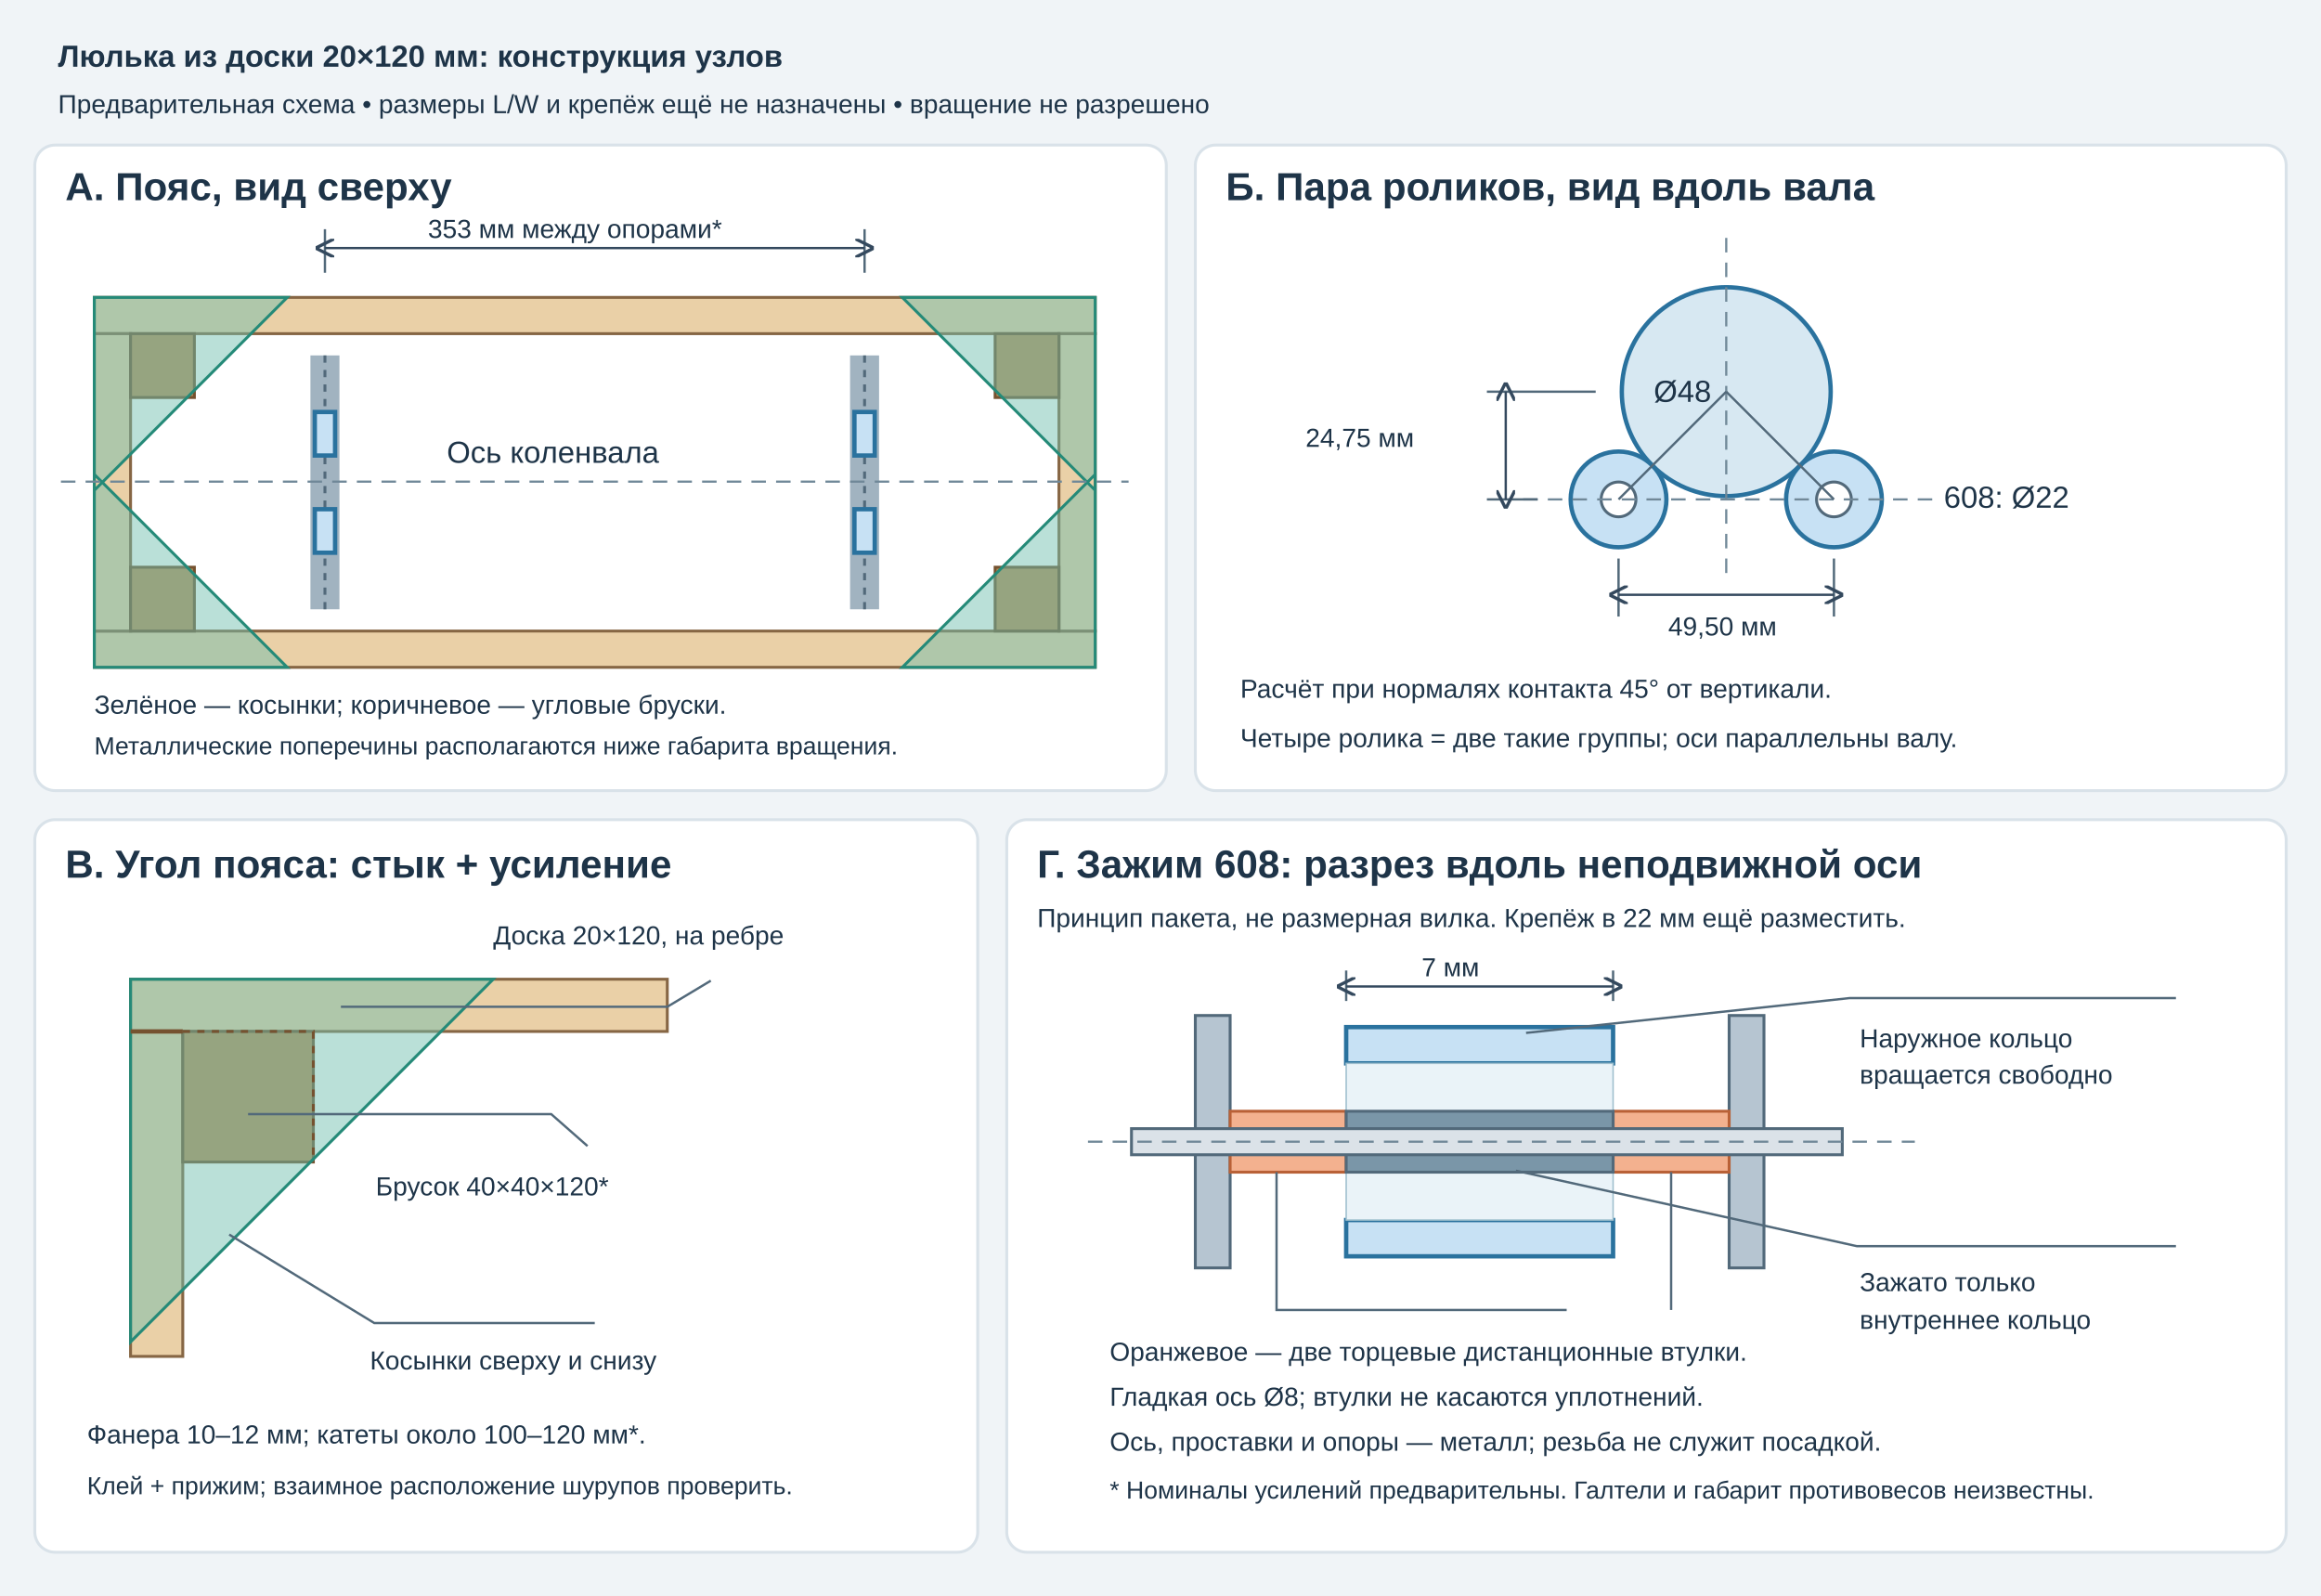
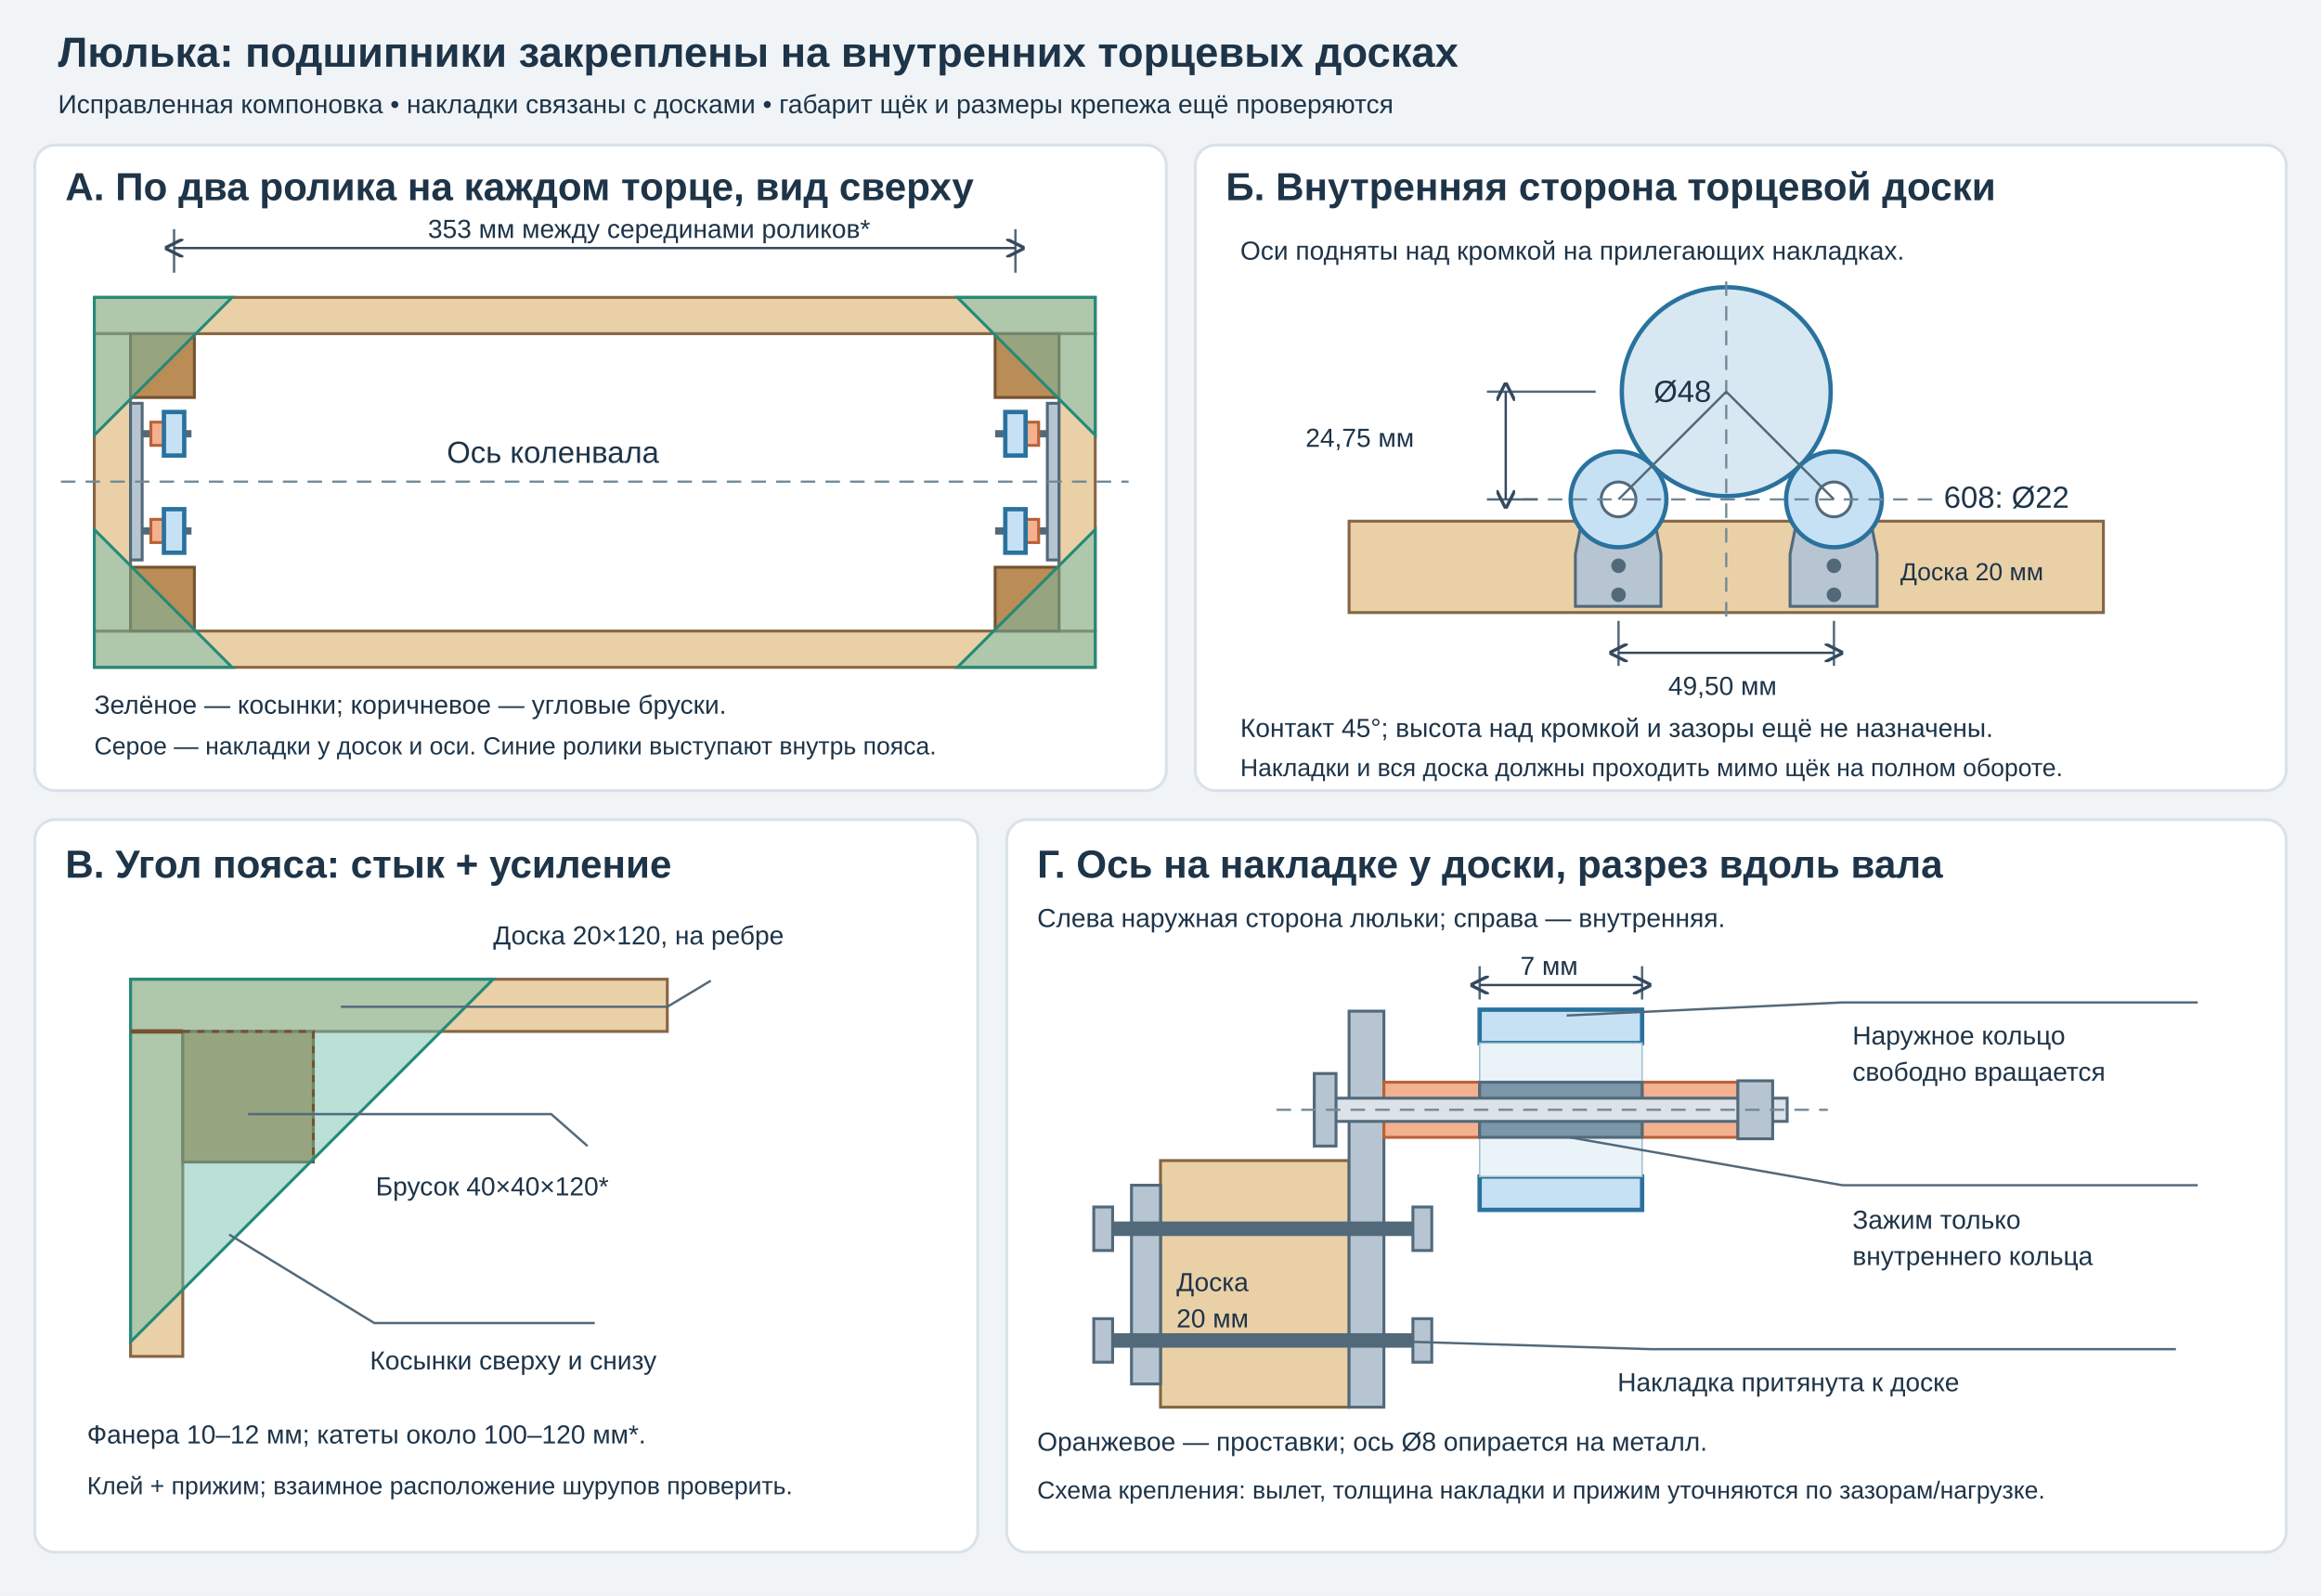
<svg xmlns="http://www.w3.org/2000/svg" width="1600" height="1100" viewBox="0 0 1600 1100" role="img" aria-labelledby="title desc">
  <defs>
    <marker id="arr" markerWidth="8" markerHeight="8" refX="4" refY="4" orient="auto-start-reverse">
      <path d="M0 0L8 4L0 8" fill="none" stroke="#34495e" stroke-width="1.4" />
    </marker>
    <style>
      text{font-family:Arial,DejaVu Sans,sans-serif;fill:#1e3448;font-size:21px}
-       .h{font-size:27px;font-weight:700}.small{font-size:18px}.tiny{font-size:17px}
+       .h{font-size:27px;font-weight:700}.small{font-size:18px}.tiny{font-size:17px}.title{font-size:29px;font-weight:700}
      .dim{stroke:#34495e;stroke-width:1.6;fill:none;marker-start:url(#arr);marker-end:url(#arr)}
      .lead{stroke:#52697a;stroke-width:1.6;fill:none}.axis{stroke:#708898;stroke-width:1.5;stroke-dasharray:10 7}
      .wood{fill:#ead0a7;stroke:#866644;stroke-width:2}.block{fill:#ba8c56;stroke:#755230;stroke-width:2}
      .ply{fill:#70bdad;fill-opacity:.48;stroke:#258a78;stroke-width:2}
      .metal{fill:#b6c5d1;stroke:#52697a;stroke-width:2}.bearing{fill:#c7e1f4;stroke:#2a729e;stroke-width:3}
      .sleeve{fill:#f3b18f;stroke:#b96137;stroke-width:2}.panel{fill:#fff;stroke:#d9e2e9;stroke-width:2}
    </style>
  </defs>
  <rect width="1600" height="1100" fill="#f0f4f7" />
-   <text x="40" y="46" font-size="32" font-weight="700">Люлька из доски 20×120 мм: конструкция узлов</text>
-   <text x="40" y="78" class="small">Предварительная схема • размеры L/W и крепёж ещё не назначены • вращение не разрешено</text>
+   <text x="40" y="46" class="title">Люлька: подшипники закреплены на внутренних торцевых досках</text>
+   <text x="40" y="78" class="small">Исправленная компоновка • накладки связаны с досками • габарит щёк и размеры крепежа ещё проверяются</text>
  <rect x="24" y="100" width="780" height="445" rx="14" class="panel" />
  <rect x="824" y="100" width="752" height="445" rx="14" class="panel" />
  <rect x="24" y="565" width="650" height="505" rx="14" class="panel" />
  <rect x="694" y="565" width="882" height="505" rx="14" class="panel" />
-   <text x="45" y="138" class="h">А. Пояс, вид сверху</text>
+   <text x="45" y="138" class="h">А. По два ролика на каждом торце, вид сверху</text>
  <rect x="65" y="205" width="690" height="25" class="wood" />
  <rect x="65" y="435" width="690" height="25" class="wood" />
  <rect x="65" y="230" width="25" height="205" class="wood" />
  <rect x="730" y="230" width="25" height="205" class="wood" />
  <rect x="90" y="230" width="44" height="44" class="block" />
  <rect x="686" y="230" width="44" height="44" class="block" />
  <rect x="90" y="391" width="44" height="44" class="block" />
  <rect x="686" y="391" width="44" height="44" class="block" />
-   <path d="M65 205H198L65 338Z M755 205H622L755 338Z M65 460H198L65 327Z M755 460H622L755 327Z" class="ply" />
-   <path d="M224 245V420 M596 245V420" stroke="#a1b3c0" stroke-width="20" />
-   <path d="M224 245V420 M596 245V420" stroke="#52697a" stroke-width="2" stroke-dasharray="5 5" />
-   <rect x="217" y="284" width="14" height="30" class="bearing" />
-   <rect x="217" y="351" width="14" height="30" class="bearing" />
-   <rect x="589" y="284" width="14" height="30" class="bearing" />
-   <rect x="589" y="351" width="14" height="30" class="bearing" />
+   <path d="M65 205H160L65 300Z M755 205H660L755 300Z M65 460H160L65 365Z M755 460H660L755 365Z" class="ply" />
+   <rect x="90" y="278" width="8" height="108" class="metal" />
+   <rect x="722" y="278" width="8" height="108" class="metal" />
+   <path d="M98 299H132 M98 366H132 M686 299H722 M686 366H722" stroke="#52697a" stroke-width="5" />
+   <rect x="104" y="291" width="9" height="16" class="sleeve" />
+   <rect x="104" y="358" width="9" height="16" class="sleeve" />
+   <rect x="707" y="291" width="9" height="16" class="sleeve" />
+   <rect x="707" y="358" width="9" height="16" class="sleeve" />
+   <rect x="113" y="284" width="14" height="30" class="bearing" />
+   <rect x="113" y="351" width="14" height="30" class="bearing" />
+   <rect x="693" y="284" width="14" height="30" class="bearing" />
+   <rect x="693" y="351" width="14" height="30" class="bearing" />
  <path d="M42 332H778" class="axis" />
  <text x="308" y="319">Ось коленвала</text>
-   <path d="M224 188V158 M596 188V158" class="lead" />
-   <path d="M224 171H596" class="dim" />
-   <text x="295" y="164" class="small">353 мм между опорами*</text>
+   <path d="M120 188V158 M700 188V158" class="lead" />
+   <path d="M120 171H700" class="dim" />
+   <text x="295" y="164" class="small">353 мм между серединами роликов*</text>
  <text x="65" y="492" class="small">Зелёное — косынки; коричневое — угловые бруски.</text>
-   <text x="65" y="520" class="tiny">Металлические поперечины располагаются ниже габарита вращения.</text>
-   <text x="845" y="138" class="h">Б. Пара роликов, вид вдоль вала</text>
+   <text x="65" y="520" class="tiny">Серое — накладки у досок и оси. Синие ролики выступают внутрь пояса.</text>
+   <text x="845" y="138" class="h">Б. Внутренняя сторона торцевой доски</text>
+   <text x="855" y="179" class="small">Оси подняты над кромкой на прилегающих накладках.</text>
+   <rect x="930" y="359.25" width="520" height="63" class="wood" />
+   <path d="M1098 320H1133.5L1145 382V418H1086V382Z" class="metal" />
+   <path d="M1246.5 320H1282L1294 382V418H1234V382Z" class="metal" />
+   <circle cx="1115.75" cy="390" r="5" fill="#52697a" />
+   <circle cx="1115.75" cy="410" r="5" fill="#52697a" />
+   <circle cx="1264.25" cy="390" r="5" fill="#52697a" />
+   <circle cx="1264.25" cy="410" r="5" fill="#52697a" />
+   <text x="1310" y="400" class="tiny">Доска 20 мм</text>
  <circle cx="1190" cy="270" r="72" fill="#d7e8f2" stroke="#2a729e" stroke-width="3" />
  <circle cx="1115.75" cy="344.25" r="33" class="bearing" />
  <circle cx="1264.25" cy="344.25" r="33" class="bearing" />
  <circle cx="1115.75" cy="344.25" r="12" fill="#fff" stroke="#52697a" stroke-width="2" />
  <circle cx="1264.25" cy="344.25" r="12" fill="#fff" stroke="#52697a" stroke-width="2" />
-   <path d="M1190 164V395 M1050 344.25H1335" class="axis" />
+   <path d="M1190 194V425 M1050 344.25H1335" class="axis" />
  <path d="M1190 270L1115.75 344.25 M1190 270L1264.25 344.25" class="lead" />
  <text x="1140" y="277">Ø48</text>
  <text x="1340" y="350">608: Ø22</text>
-   <path d="M1115.75 385V425 M1264.25 385V425" class="lead" />
-   <path d="M1115.75 410H1264.25" class="dim" />
-   <text x="1150" y="438" class="small">49,50 мм</text>
+   <path d="M1115.75 428V459 M1264.25 428V459" class="lead" />
+   <path d="M1115.75 450H1264.25" class="dim" />
+   <text x="1150" y="479" class="small">49,50 мм</text>
  <path d="M1025 270H1100 M1025 344.25H1060" class="lead" />
  <path d="M1038 270V344.25" class="dim" />
  <text x="900" y="308" class="small">24,75 мм</text>
-   <text x="855" y="481" class="small">Расчёт при нормалях контакта 45° от вертикали.</text>
-   <text x="855" y="515" class="small">Четыре ролика = две такие группы; оси параллельны валу.</text>
+   <text x="855" y="508" class="small">Контакт 45°; высота над кромкой и зазоры ещё не назначены.</text>
+   <text x="855" y="535" class="tiny">Накладки и вся доска должны проходить мимо щёк на полном обороте.</text>
  <text x="45" y="605" class="h">В. Угол пояса: стык + усиление</text>
  <path d="M90 675H460V711H126V935H90Z" class="wood" />
  <rect x="126" y="711" width="90" height="90" class="block" />
  <path d="M90 675H340L90 925Z" class="ply" />
  <path d="M90 711H126" stroke="#755230" stroke-width="3" />
  <path d="M126 711H216V801" stroke="#755230" stroke-width="2" fill="none" stroke-dasharray="5 5" />
  <path d="M235 694H460L490 676" class="lead" />
  <text x="340" y="651" class="small">Доска 20×120, на ребре</text>
  <path d="M171 768H380L405 790" class="lead" />
  <text x="259" y="824" class="small">Брусок 40×40×120*</text>
  <path d="M158 851L258 912H410" class="lead" />
  <text x="255" y="944" class="small">Косынки сверху и снизу</text>
  <text x="60" y="995" class="small">Фанера 10–12 мм; катеты около 100–120 мм*.</text>
  <text x="60" y="1030" class="tiny">Клей + прижим; взаимное расположение шурупов проверить.</text>
-   <text x="715" y="605" class="h">Г. Зажим 608: разрез вдоль неподвижной оси</text>
-   <text x="715" y="639" class="small">Принцип пакета, не размерная вилка. Крепёж в 22 мм ещё разместить.</text>
-   <rect x="824" y="700" width="24" height="174" class="metal" />
-   <rect x="1192" y="700" width="24" height="174" class="metal" />
-   <rect x="848" y="766" width="80" height="42" class="sleeve" />
-   <rect x="1112" y="766" width="80" height="42" class="sleeve" />
-   <rect x="928" y="708" width="184" height="25" class="bearing" />
-   <rect x="928" y="841" width="184" height="25" class="bearing" />
-   <rect x="928" y="733" width="184" height="33" fill="#eaf3f8" stroke="#9ebfce" stroke-width="1" />
-   <rect x="928" y="808" width="184" height="33" fill="#eaf3f8" stroke="#9ebfce" stroke-width="1" />
-   <rect x="928" y="766" width="184" height="42" fill="#7a96a8" stroke="#52697a" stroke-width="2" />
-   <rect x="780" y="778" width="490" height="18" fill="#dbe2e8" stroke="#52697a" stroke-width="2" />
-   <path d="M750 787H1320" class="axis" />
-   <path d="M928 690V669 M1112 690V669" class="lead" />
-   <path d="M928 680H1112" class="dim" />
-   <text x="980" y="673" class="small">7 мм</text>
-   <path d="M1052 712L1275 688H1500" class="lead" />
-   <text x="1282" y="722" class="small">Наружное кольцо</text>
-   <text x="1282" y="747" class="small">вращается свободно</text>
-   <path d="M1045 807L1280 859H1500" class="lead" />
-   <text x="1282" y="890" class="small">Зажато только</text>
-   <text x="1282" y="916" class="small">внутреннее кольцо</text>
-   <path d="M880 808V903H1080 M1152 808V903" class="lead" />
-   <text x="765" y="938" class="small">Оранжевое — две торцевые дистанционные втулки.</text>
-   <text x="765" y="969" class="small">Гладкая ось Ø8; втулки не касаются уплотнений.</text>
-   <text x="765" y="1000" class="small">Ось, проставки и опоры — металл; резьба не служит посадкой.</text>
-   <text x="765" y="1033" class="tiny">* Номиналы усилений предварительны. Галтели и габарит противовесов неизвестны.</text>
+   <text x="715" y="605" class="h">Г. Ось на накладке у доски, разрез вдоль вала</text>
+   <text x="715" y="639" class="small">Слева наружная сторона люльки; справа — внутренняя.</text>
+   <rect x="800" y="800" width="130" height="170" class="wood" />
+   <rect x="780" y="817" width="20" height="137" class="metal" />
+   <rect x="930" y="697" width="24" height="273" class="metal" />
+   <path d="M762 847H974 M762 924H974" stroke="#52697a" stroke-width="10" />
+   <rect x="754" y="832" width="13" height="30" class="metal" />
+   <rect x="754" y="909" width="13" height="30" class="metal" />
+   <rect x="974" y="832" width="13" height="30" class="metal" />
+   <rect x="974" y="909" width="13" height="30" class="metal" />
+   <rect x="954" y="746" width="66" height="38" class="sleeve" />
+   <rect x="1132" y="746" width="66" height="38" class="sleeve" />
+   <rect x="1020" y="696" width="112" height="23" class="bearing" />
+   <rect x="1020" y="811" width="112" height="23" class="bearing" />
+   <rect x="1020" y="719" width="112" height="27" fill="#eaf3f8" stroke="#9ebfce" stroke-width="1" />
+   <rect x="1020" y="784" width="112" height="27" fill="#eaf3f8" stroke="#9ebfce" stroke-width="1" />
+   <rect x="1020" y="746" width="112" height="38" fill="#7a96a8" stroke="#52697a" stroke-width="2" />
+   <rect x="906" y="757" width="326" height="16" fill="#dbe2e8" stroke="#52697a" stroke-width="2" />
+   <rect x="906" y="740" width="15" height="50" class="metal" />
+   <rect x="1198" y="745" width="24" height="40" class="metal" />
+   <path d="M880 765H1260" class="axis" />
+   <text x="811" y="890" class="small">Доска</text>
+   <text x="811" y="915" class="small">20 мм</text>
+   <path d="M1020 689V666 M1132 689V666" class="lead" />
+   <path d="M1020 679H1132" class="dim" />
+   <text x="1048" y="672" class="small">7 мм</text>
+   <path d="M1080 700L1270 691H1515" class="lead" />
+   <text x="1277" y="720" class="small">Наружное кольцо</text>
+   <text x="1277" y="745" class="small">свободно вращается</text>
+   <path d="M1082 784L1270 817H1515" class="lead" />
+   <text x="1277" y="847" class="small">Зажим только</text>
+   <text x="1277" y="872" class="small">внутреннего кольца</text>
+   <path d="M942 924L1138 930H1500" class="lead" />
+   <text x="1115" y="959" class="small">Накладка притянута к доске</text>
+   <text x="715" y="1000" class="small">Оранжевое — проставки; ось Ø8 опирается на металл.</text>
+   <text x="715" y="1033" class="tiny">Схема крепления: вылет, толщина накладки и прижим уточняются по зазорам/нагрузке.</text>
</svg>
